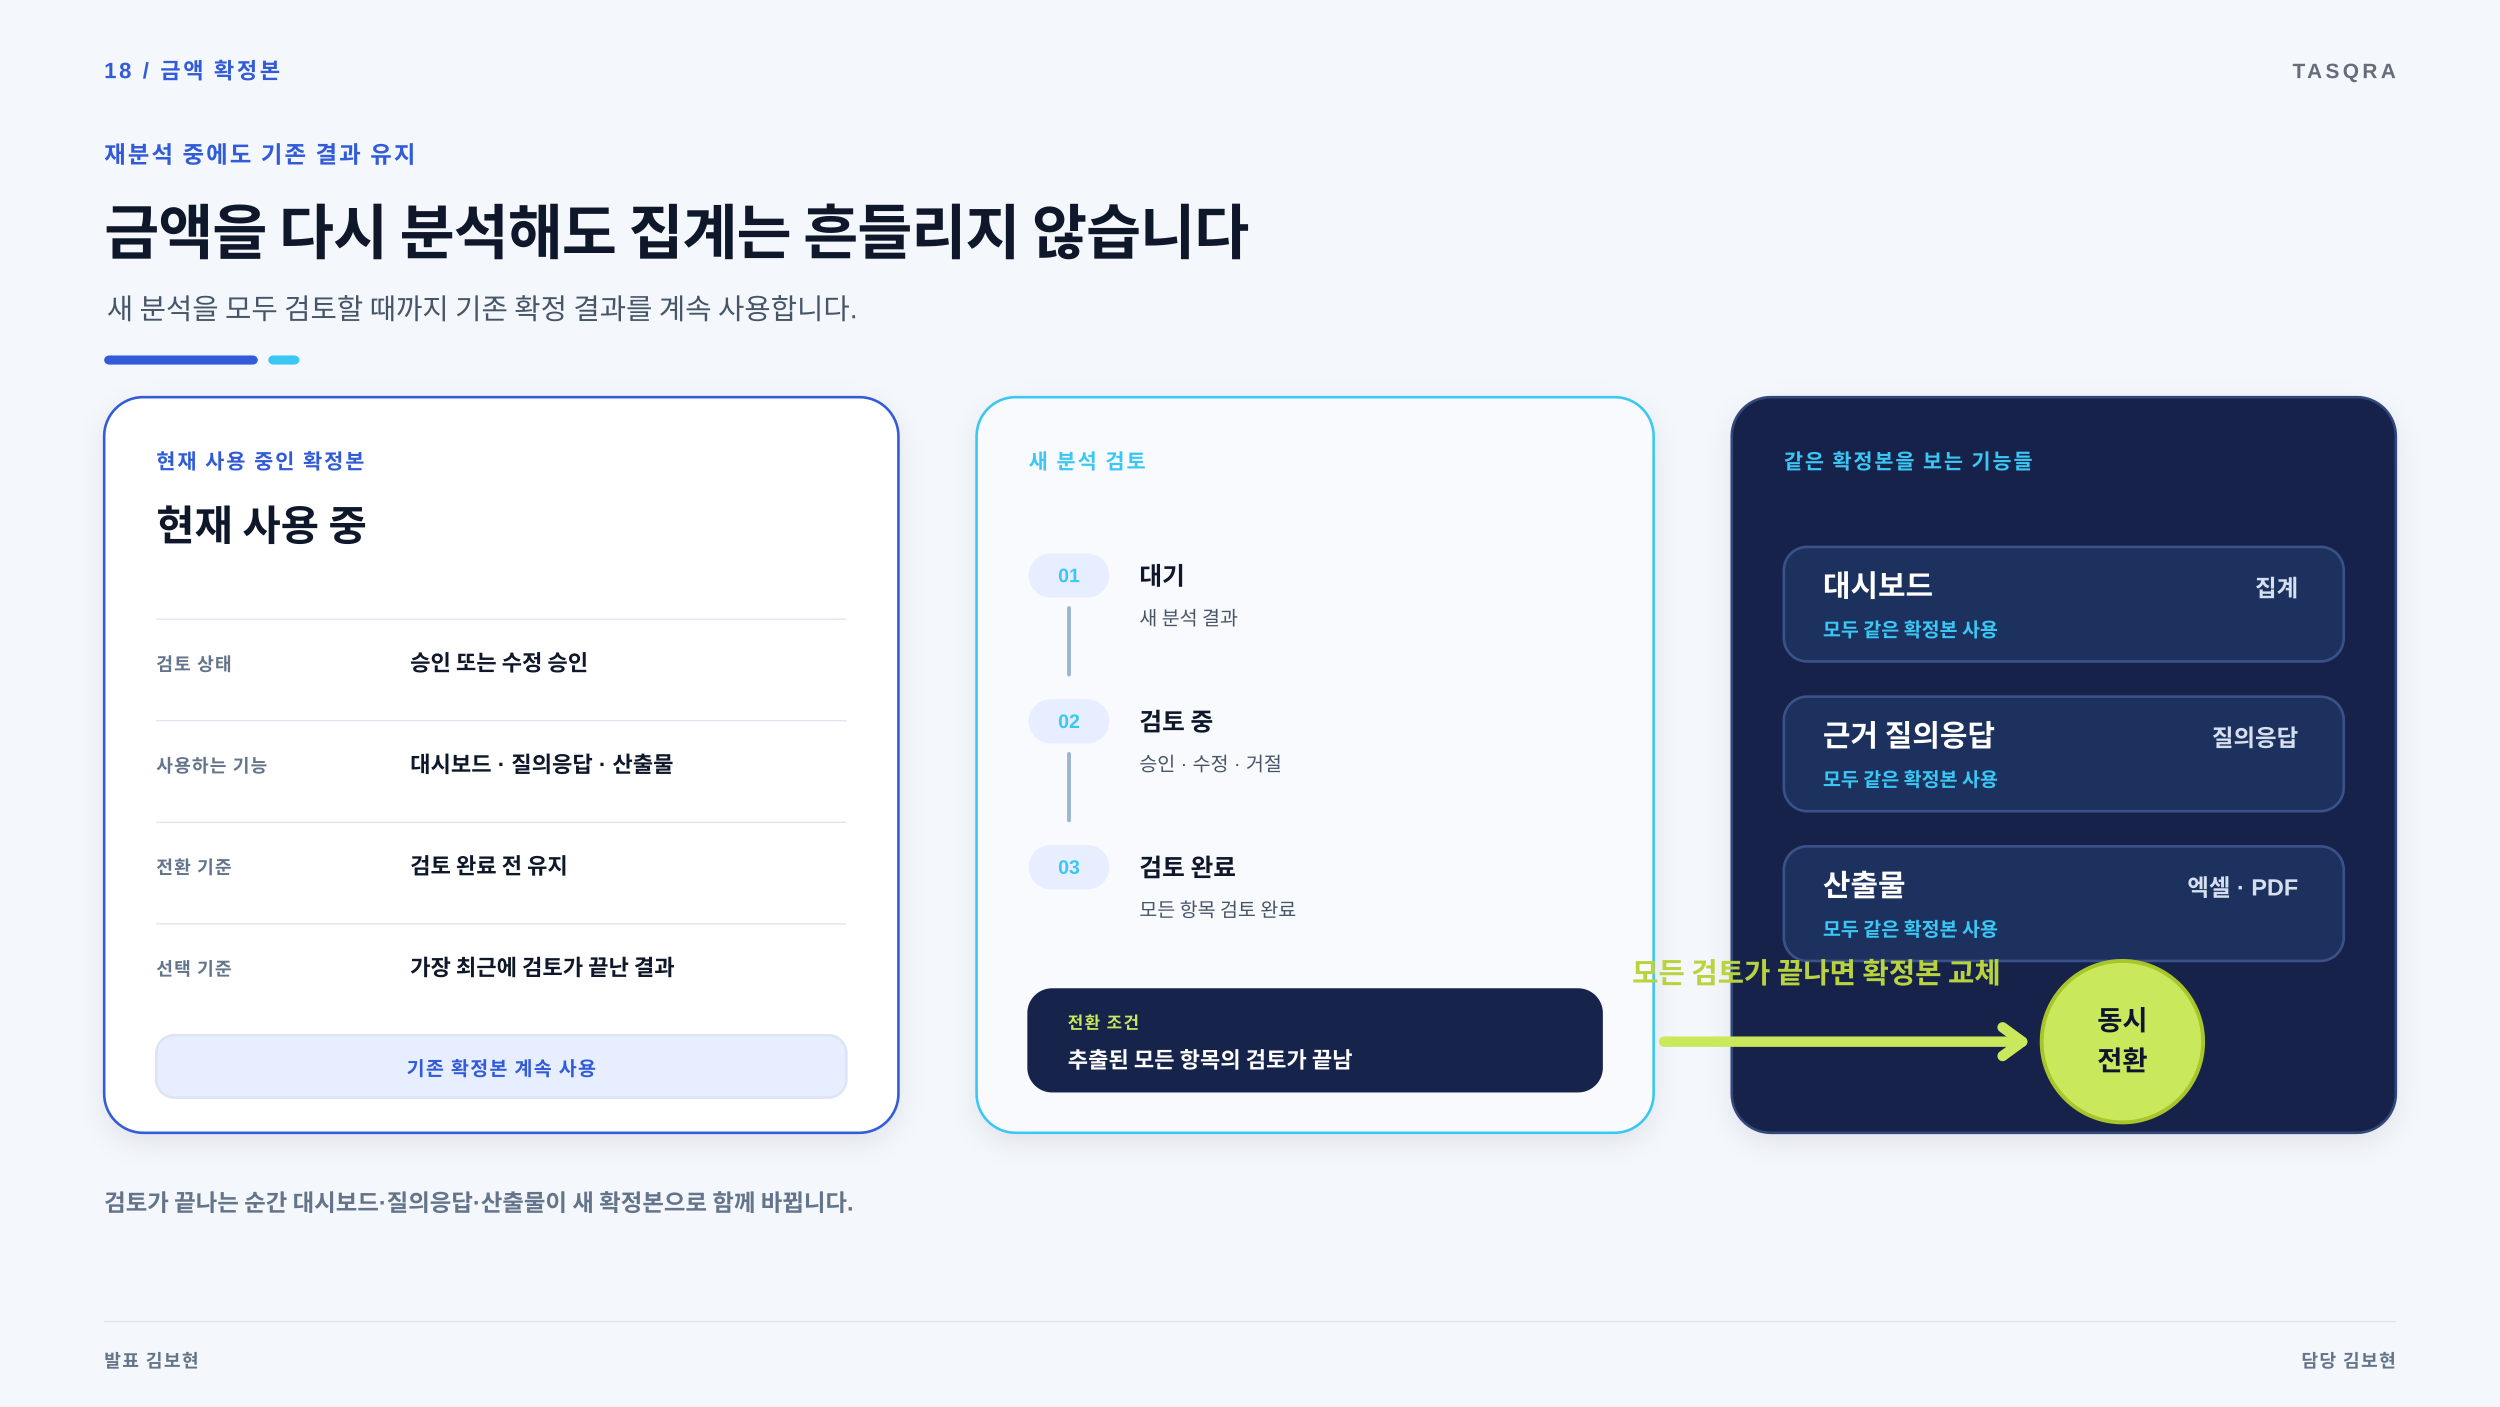
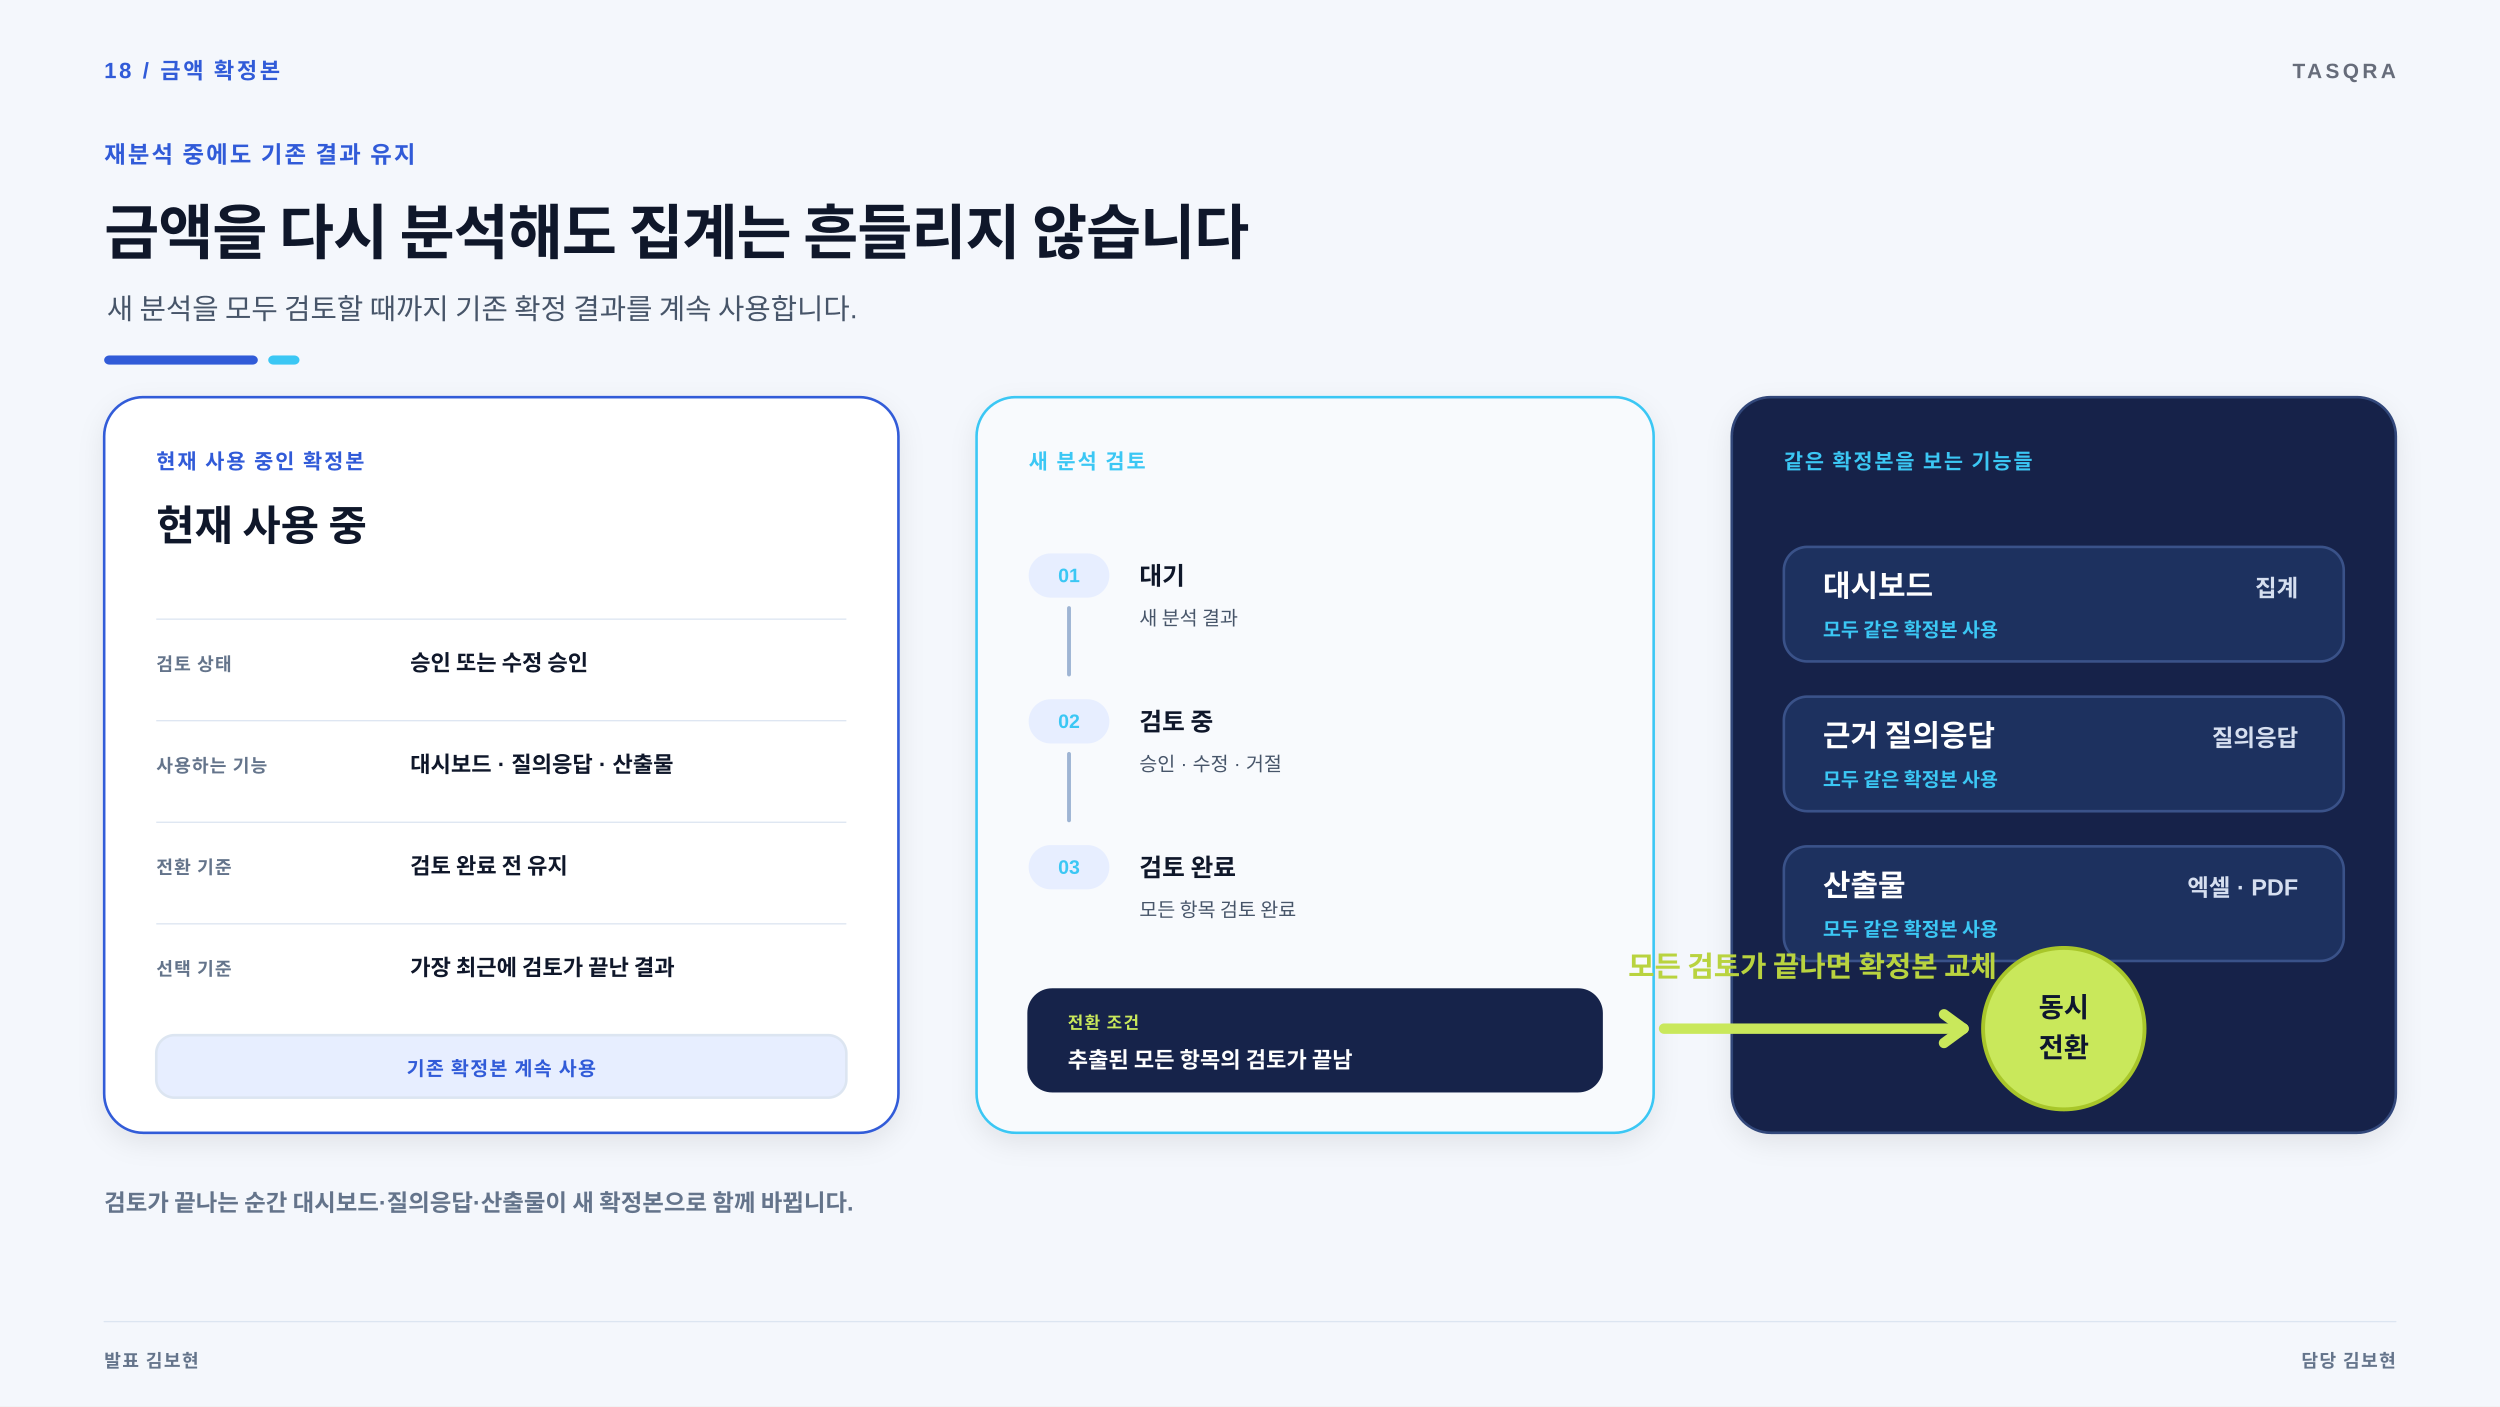
<svg xmlns="http://www.w3.org/2000/svg" width="1920" height="1080" viewBox="0 0 1920 1080">
  <defs>
    <style>@font-face{font-family:NotoKR;src:url("../../포트폴리오/NotoSansKR.ttf") format("truetype");} text{font-family:NotoKR,Arial,sans-serif;}</style>
    <filter id="shadow" x="-20%" y="-20%" width="140%" height="140%">
      <feDropShadow dx="0" dy="12" stdDeviation="16" flood-color="#0E162F" flood-opacity="0.11" />
    </filter>
    <filter id="softShadow" x="-20%" y="-20%" width="140%" height="140%">
      <feDropShadow dx="0" dy="7" stdDeviation="10" flood-color="#0E162F" flood-opacity="0.08" />
    </filter>
  </defs>
  <rect x="0" y="0" width="1920" height="1080" rx="0" fill="#F4F7FC" stroke="none" stroke-width="0" opacity="1" />
  <text x="80" y="60" font-family="NotoKR, Arial, sans-serif" font-size="17" font-weight="800" font-style="normal" fill="#315BD8" text-anchor="start" letter-spacing="2" opacity="1">18  /  금액 확정본</text>
  <text x="1840" y="60" font-family="NotoKR, Arial, sans-serif" font-size="16" font-weight="800" font-style="normal" fill="#0F172A" text-anchor="end" letter-spacing="2.6" opacity="0.62">TASQRA</text>
  <line x1="80" y1="1015" x2="1840" y2="1015" stroke="#DCE5F1" stroke-width="1" stroke-linecap="round" opacity="1" />
  <text x="80" y="1050" font-family="NotoKR, Arial, sans-serif" font-size="14" font-weight="700" font-style="normal" fill="#64748B" text-anchor="start" letter-spacing="1" opacity="1">발표  김보현</text>
  <text x="1840" y="1050" font-family="NotoKR, Arial, sans-serif" font-size="14" font-weight="700" font-style="normal" fill="#64748B" text-anchor="end" letter-spacing="1" opacity="1">담당  김보현</text>
  <text x="80" y="125" font-family="NotoKR, Arial, sans-serif" font-size="18" font-weight="800" font-style="normal" fill="#315BD8" text-anchor="start" letter-spacing="1.6" opacity="1">재분석 중에도 기존 결과 유지</text>
  <text x="80" y="195" font-family="NotoKR, Arial, sans-serif" font-size="46" font-weight="800" font-style="normal" fill="#0F172A" text-anchor="start" letter-spacing="-0.8" opacity="1">금액을 다시 분석해도 집계는 흔들리지 않습니다</text>
  <text x="82" y="245" font-family="NotoKR, Arial, sans-serif" font-size="22" font-weight="500" font-style="normal" fill="#475569" text-anchor="start" letter-spacing="0" opacity="1">새 분석을 모두 검토할 때까지 기존 확정 결과를 계속 사용합니다.</text>
  <rect x="80" y="273" width="118" height="7" rx="4" fill="#315BD8" stroke="none" stroke-width="0" opacity="1" />
  <rect x="206" y="273" width="24" height="7" rx="4" fill="#3BC7F4" stroke="none" stroke-width="0" opacity="1" />
  <rect x="80" y="305" width="610" height="565" rx="30" fill="#FFFFFF" stroke="#315BD8" stroke-width="2" opacity="1" filter="url(#softShadow)" />
  <text x="120" y="360" font-family="NotoKR, Arial, sans-serif" font-size="16" font-weight="800" font-style="normal" fill="#315BD8" text-anchor="start" letter-spacing="1.5" opacity="1">현재 사용 중인 확정본</text>
  <text x="120" y="415" font-family="NotoKR, Arial, sans-serif" font-size="32" font-weight="800" font-style="normal" fill="#0F172A" text-anchor="start" letter-spacing="0" opacity="1">현재 사용 중</text>
  <rect x="120" y="475" width="530" height="1" rx="0" fill="#DCE5F1" stroke="none" stroke-width="0" opacity="1" />
  <text x="120" y="515" font-family="NotoKR, Arial, sans-serif" font-size="14" font-weight="800" font-style="normal" fill="#64748B" text-anchor="start" letter-spacing="0.8" opacity="1">검토 상태</text>
  <text x="315" y="515" font-family="NotoKR, Arial, sans-serif" font-size="17" font-weight="700" font-style="normal" fill="#0F172A" text-anchor="start" letter-spacing="0" opacity="1">승인 또는 수정 승인</text>
  <rect x="120" y="553" width="530" height="1" rx="0" fill="#DCE5F1" stroke="none" stroke-width="0" opacity="1" />
  <text x="120" y="593" font-family="NotoKR, Arial, sans-serif" font-size="14" font-weight="800" font-style="normal" fill="#64748B" text-anchor="start" letter-spacing="0.8" opacity="1">사용하는 기능</text>
  <text x="315" y="593" font-family="NotoKR, Arial, sans-serif" font-size="17" font-weight="700" font-style="normal" fill="#0F172A" text-anchor="start" letter-spacing="0" opacity="1">대시보드 · 질의응답 · 산출물</text>
  <rect x="120" y="631" width="530" height="1" rx="0" fill="#DCE5F1" stroke="none" stroke-width="0" opacity="1" />
  <text x="120" y="671" font-family="NotoKR, Arial, sans-serif" font-size="14" font-weight="800" font-style="normal" fill="#64748B" text-anchor="start" letter-spacing="0.8" opacity="1">전환 기준</text>
  <text x="315" y="671" font-family="NotoKR, Arial, sans-serif" font-size="17" font-weight="700" font-style="normal" fill="#0F172A" text-anchor="start" letter-spacing="0" opacity="1">검토 완료 전 유지</text>
  <rect x="120" y="709" width="530" height="1" rx="0" fill="#DCE5F1" stroke="none" stroke-width="0" opacity="1" />
  <text x="120" y="749" font-family="NotoKR, Arial, sans-serif" font-size="14" font-weight="800" font-style="normal" fill="#64748B" text-anchor="start" letter-spacing="0.8" opacity="1">선택 기준</text>
  <text x="315" y="749" font-family="NotoKR, Arial, sans-serif" font-size="17" font-weight="700" font-style="normal" fill="#0F172A" text-anchor="start" letter-spacing="0" opacity="1">가장 최근에 검토가 끝난 결과</text>
  <rect x="120" y="795" width="530" height="48" rx="14" fill="#E7EEFF" stroke="#DCE5F1" stroke-width="2" opacity="1" />
  <text x="385" y="826" font-family="NotoKR, Arial, sans-serif" font-size="15" font-weight="800" font-style="normal" fill="#315BD8" text-anchor="middle" letter-spacing="1.0" opacity="1">기존 확정본 계속 사용</text>
  <rect x="750" y="305" width="520" height="565" rx="30" fill="#F8FAFD" stroke="#3BC7F4" stroke-width="2" opacity="1" filter="url(#softShadow)" />
  <text x="790" y="360" font-family="NotoKR, Arial, sans-serif" font-size="16" font-weight="800" font-style="normal" fill="#3BC7F4" text-anchor="start" letter-spacing="1.5" opacity="1">새 분석 검토</text>
  <rect x="790" y="425" width="62" height="34" rx="17.0" fill="#E7EEFF" stroke="none" stroke-width="0" opacity="1" />
  <text x="821.0" y="447.1" font-family="NotoKR, Arial, sans-serif" font-size="15" font-weight="700" font-style="normal" fill="#3BC7F4" text-anchor="middle" letter-spacing="0" opacity="1">01</text>
  <text x="875" y="449" font-family="NotoKR, Arial, sans-serif" font-size="19" font-weight="800" font-style="normal" fill="#0F172A" text-anchor="start" letter-spacing="0" opacity="1">대기</text>
  <text x="875" y="480" font-family="NotoKR, Arial, sans-serif" font-size="15" font-weight="500" font-style="normal" fill="#475569" text-anchor="start" letter-spacing="0" opacity="1">새 분석 결과</text>
  <line x1="821" y1="467" x2="821" y2="518" stroke="#9EB4D3" stroke-width="3" stroke-linecap="round" opacity="1" />
  <rect x="790" y="537" width="62" height="34" rx="17.0" fill="#E7EEFF" stroke="none" stroke-width="0" opacity="1" />
  <text x="821.0" y="559.1" font-family="NotoKR, Arial, sans-serif" font-size="15" font-weight="700" font-style="normal" fill="#3BC7F4" text-anchor="middle" letter-spacing="0" opacity="1">02</text>
  <text x="875" y="561" font-family="NotoKR, Arial, sans-serif" font-size="19" font-weight="800" font-style="normal" fill="#0F172A" text-anchor="start" letter-spacing="0" opacity="1">검토 중</text>
  <text x="875" y="592" font-family="NotoKR, Arial, sans-serif" font-size="15" font-weight="500" font-style="normal" fill="#475569" text-anchor="start" letter-spacing="0" opacity="1">승인 · 수정 · 거절</text>
  <line x1="821" y1="579" x2="821" y2="630" stroke="#9EB4D3" stroke-width="3" stroke-linecap="round" opacity="1" />
  <rect x="790" y="649" width="62" height="34" rx="17.0" fill="#E7EEFF" stroke="none" stroke-width="0" opacity="1" />
  <text x="821.0" y="671.1" font-family="NotoKR, Arial, sans-serif" font-size="15" font-weight="700" font-style="normal" fill="#3BC7F4" text-anchor="middle" letter-spacing="0" opacity="1">03</text>
  <text x="875" y="673" font-family="NotoKR, Arial, sans-serif" font-size="19" font-weight="800" font-style="normal" fill="#0F172A" text-anchor="start" letter-spacing="0" opacity="1">검토 완료</text>
  <text x="875" y="704" font-family="NotoKR, Arial, sans-serif" font-size="15" font-weight="500" font-style="normal" fill="#475569" text-anchor="start" letter-spacing="0" opacity="1">모든 항목 검토 완료</text>
  <rect x="790" y="760" width="440" height="78" rx="18" fill="#16234A" stroke="#16234A" stroke-width="2" opacity="1" />
  <text x="820" y="790" font-family="NotoKR, Arial, sans-serif" font-size="13" font-weight="800" font-style="normal" fill="#C9E85B" text-anchor="start" letter-spacing="1.0" opacity="1">전환 조건</text>
  <text x="820" y="820" font-family="NotoKR, Arial, sans-serif" font-size="17" font-weight="700" font-style="normal" fill="#FFFFFF" text-anchor="start" letter-spacing="0" opacity="1">추출된 모든 항목의 검토가 끝남</text>
  <rect x="1330" y="305" width="510" height="565" rx="30" fill="#16234A" stroke="#31477A" stroke-width="2" opacity="1" filter="url(#softShadow)" />
  <text x="1370" y="360" font-family="NotoKR, Arial, sans-serif" font-size="16" font-weight="800" font-style="normal" fill="#3BC7F4" text-anchor="start" letter-spacing="1.4" opacity="1">같은 확정본을 보는 기능들</text>
  <rect x="1370" y="420" width="430" height="88" rx="18" fill="#1D315F" stroke="#3A5289" stroke-width="2" opacity="1" />
  <text x="1400" y="458" font-family="NotoKR, Arial, sans-serif" font-size="23" font-weight="800" font-style="normal" fill="#FFFFFF" text-anchor="start" letter-spacing="0" opacity="1">대시보드</text>
  <text x="1765" y="458" font-family="NotoKR, Arial, sans-serif" font-size="18" font-weight="700" font-style="normal" fill="#D6DFF0" text-anchor="end" letter-spacing="0" opacity="1">집계</text>
  <text x="1400" y="489" font-family="NotoKR, Arial, sans-serif" font-size="15" font-weight="700" font-style="normal" fill="#3BC7F4" text-anchor="start" letter-spacing="0" opacity="1">모두 같은 확정본 사용</text>
  <rect x="1370" y="535" width="430" height="88" rx="18" fill="#1D315F" stroke="#3A5289" stroke-width="2" opacity="1" />
  <text x="1400" y="573" font-family="NotoKR, Arial, sans-serif" font-size="23" font-weight="800" font-style="normal" fill="#FFFFFF" text-anchor="start" letter-spacing="0" opacity="1">근거 질의응답</text>
  <text x="1765" y="573" font-family="NotoKR, Arial, sans-serif" font-size="18" font-weight="700" font-style="normal" fill="#D6DFF0" text-anchor="end" letter-spacing="0" opacity="1">질의응답</text>
  <text x="1400" y="604" font-family="NotoKR, Arial, sans-serif" font-size="15" font-weight="700" font-style="normal" fill="#3BC7F4" text-anchor="start" letter-spacing="0" opacity="1">모두 같은 확정본 사용</text>
  <rect x="1370" y="650" width="430" height="88" rx="18" fill="#1D315F" stroke="#3A5289" stroke-width="2" opacity="1" />
  <text x="1400" y="688" font-family="NotoKR, Arial, sans-serif" font-size="23" font-weight="800" font-style="normal" fill="#FFFFFF" text-anchor="start" letter-spacing="0" opacity="1">산출물</text>
  <text x="1765" y="688" font-family="NotoKR, Arial, sans-serif" font-size="18" font-weight="700" font-style="normal" fill="#D6DFF0" text-anchor="end" letter-spacing="0" opacity="1">엑셀 · PDF</text>
  <text x="1400" y="719" font-family="NotoKR, Arial, sans-serif" font-size="15" font-weight="700" font-style="normal" fill="#3BC7F4" text-anchor="start" letter-spacing="0" opacity="1">모두 같은 확정본 사용</text>
-   <circle cx="1630" cy="800" r="62" fill="#C9E85B" stroke="#A8C62A" stroke-width="3" opacity="1" />
-   <text x="1630" y="791" font-family="NotoKR, Arial, sans-serif" font-size="21" font-weight="800" font-style="normal" fill="#0E162F" text-anchor="middle" letter-spacing="0" opacity="1">동시</text>
-   <text x="1630" y="822" font-family="NotoKR, Arial, sans-serif" font-size="21" font-weight="800" font-style="normal" fill="#0E162F" text-anchor="middle" letter-spacing="0" opacity="1">전환</text>
-   <line x1="1278" y1="800" x2="1553" y2="800" stroke="#C9E85B" stroke-width="8" stroke-linecap="round" opacity="1" />
-   <path d="M 1538 789 L 1553 800 L 1538 811" fill="none" stroke="#C9E85B" stroke-width="8" stroke-linecap="round" stroke-linejoin="round" />
-   <text x="1395" y="755" font-family="NotoKR, Arial, sans-serif" font-size="22" font-weight="800" font-style="normal" fill="#B9D33F" text-anchor="middle" letter-spacing="0" opacity="1">모든 검토가 끝나면 확정본 교체</text>
+   <circle cx="1585" cy="790" r="62" fill="#C9E85B" stroke="#A8C62A" stroke-width="3" opacity="1" />
+   <text x="1585" y="781" font-family="NotoKR, Arial, sans-serif" font-size="21" font-weight="800" font-style="normal" fill="#0E162F" text-anchor="middle" letter-spacing="0" opacity="1">동시</text>
+   <text x="1585" y="812" font-family="NotoKR, Arial, sans-serif" font-size="21" font-weight="800" font-style="normal" fill="#0E162F" text-anchor="middle" letter-spacing="0" opacity="1">전환</text>
+   <line x1="1278" y1="790" x2="1508" y2="790" stroke="#C9E85B" stroke-width="8" stroke-linecap="round" opacity="1" />
+   <path d="M 1493 779 L 1508 790 L 1493 801" fill="none" stroke="#C9E85B" stroke-width="8" stroke-linecap="round" stroke-linejoin="round" />
+   <text x="1392" y="750" font-family="NotoKR, Arial, sans-serif" font-size="22" font-weight="800" font-style="normal" fill="#B9D33F" text-anchor="middle" letter-spacing="0" opacity="1">모든 검토가 끝나면 확정본 교체</text>
  <text x="80" y="930" font-family="NotoKR, Arial, sans-serif" font-size="18" font-weight="700" font-style="normal" fill="#64748B" text-anchor="start" letter-spacing="0" opacity="1">검토가 끝나는 순간 대시보드·질의응답·산출물이 새 확정본으로 함께 바뀝니다.</text>
</svg>
